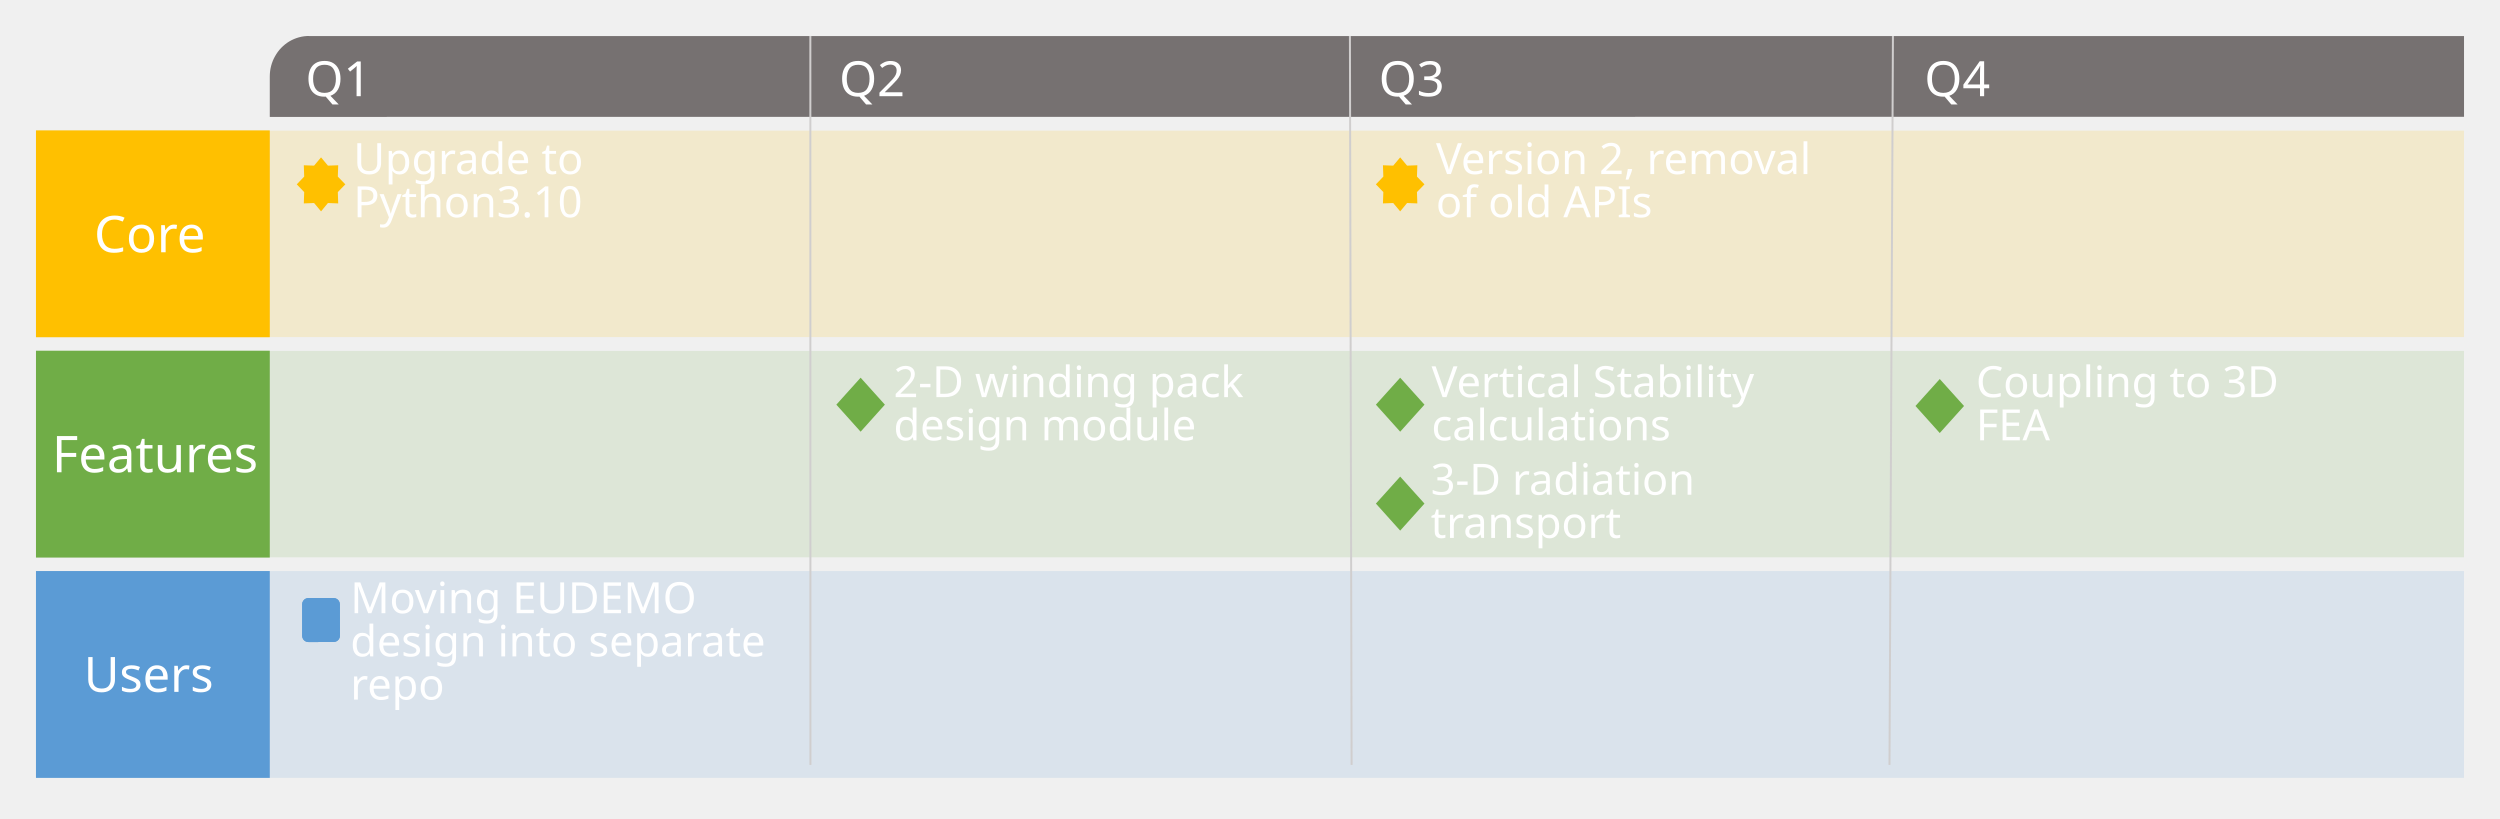
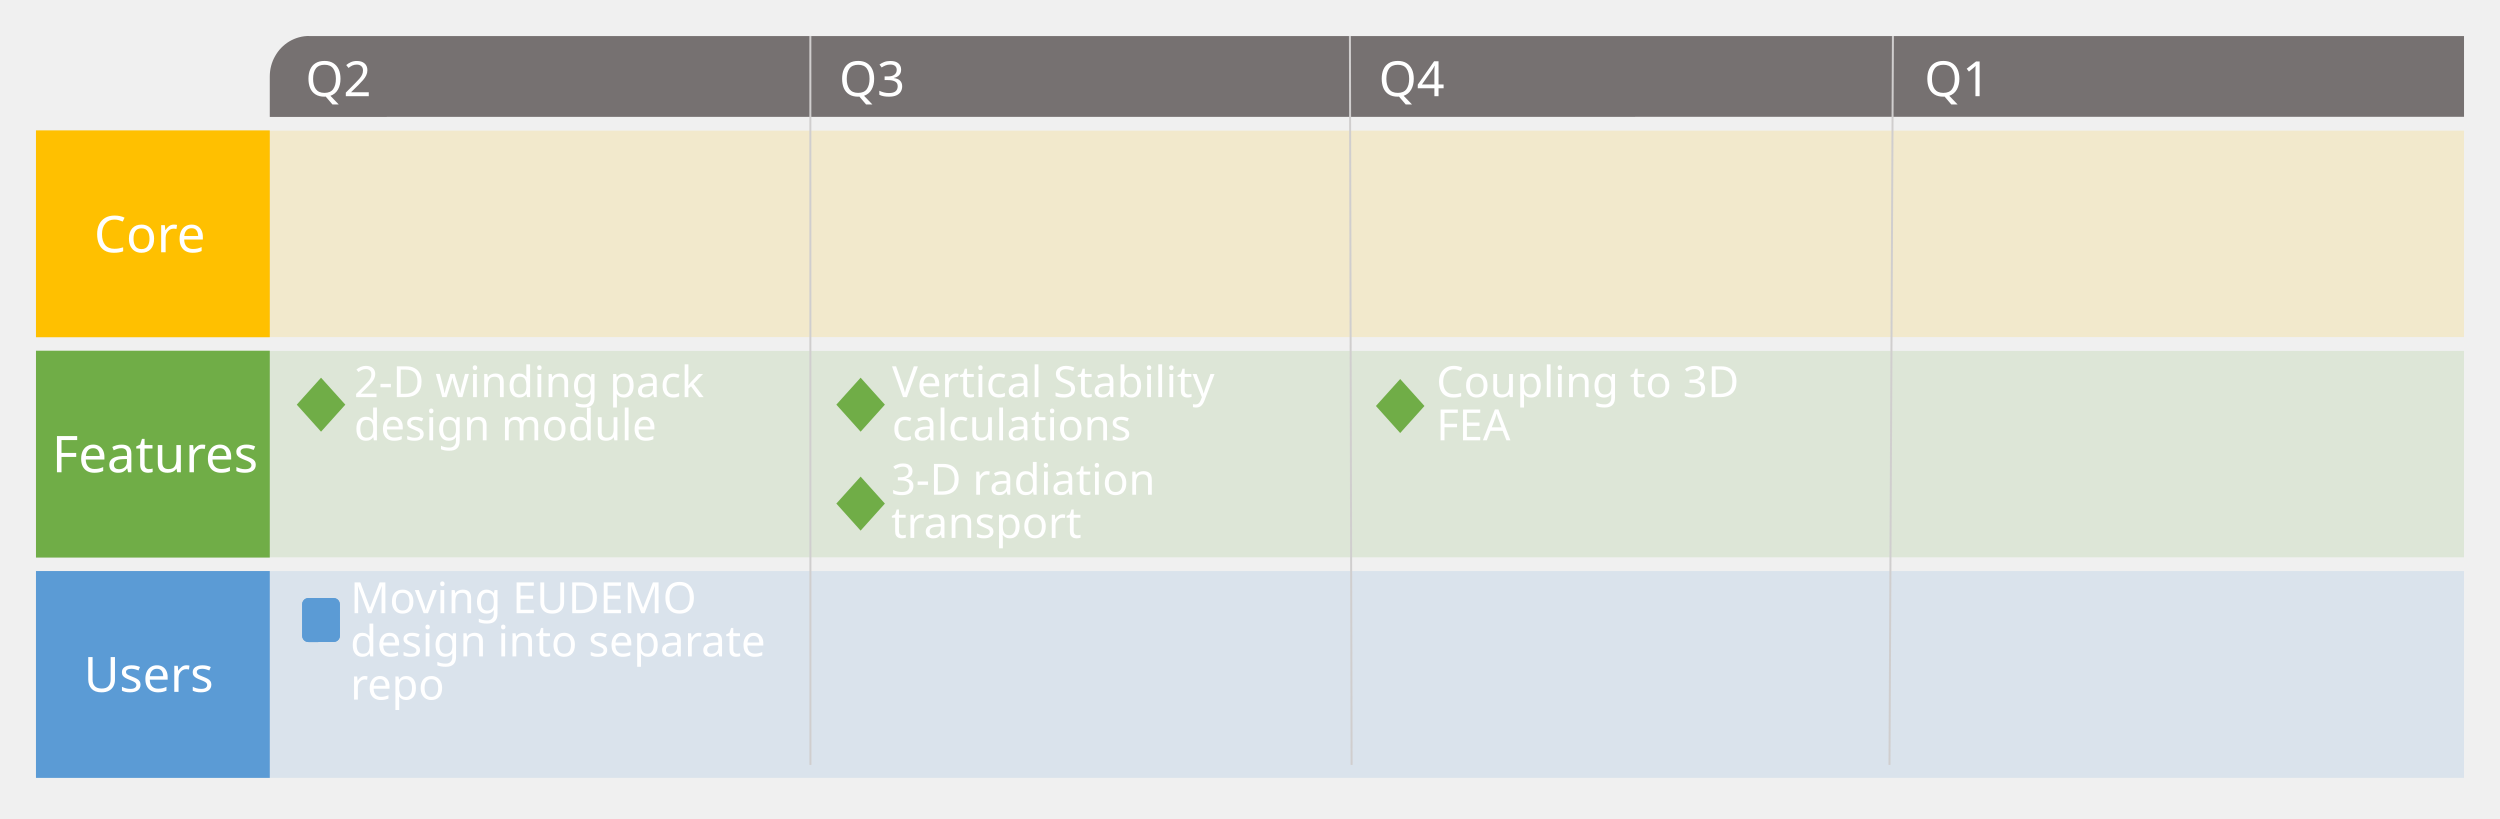
<svg xmlns="http://www.w3.org/2000/svg" width="278mm" height="91mm" viewBox="0 0 278 91" version="1.1" id="svg5">
  <defs id="defs2">
    <clipPath clipPathUnits="userSpaceOnUse" id="clipPath39">
      <path d="M 0,0.028 H 959.981 V 539.999 H 0 Z" clip-rule="evenodd" id="path37" />
    </clipPath>
    <clipPath clipPathUnits="userSpaceOnUse" id="clipPath51">
      <path d="M 30.246,125.121 H 906.18 v 71.746 H 30.246 Z" id="path49" />
    </clipPath>
    <clipPath clipPathUnits="userSpaceOnUse" id="clipPath65">
      <path d="m 30.331,201.798 h 875.934 v 75.998 H 30.331 Z" id="path63" />
    </clipPath>
    <clipPath clipPathUnits="userSpaceOnUse" id="clipPath79">
      <path d="m 30.217,282.926 h 875.962 v 75.97 H 30.217 Z" id="path77" />
    </clipPath>
  </defs>
  <g id="layer1">
    <g id="g35" clip-path="url(#clipPath39)" transform="matrix(0.3004796,0,0,-0.3004796,0.9333856,164.8634)">
      <g id="g45" transform="matrix(1.025869,0,0,1.067325,-20.82269,127.2185)">
        <g id="g47" />
        <g id="g57">
          <g clip-path="url(#clipPath51)" opacity="0.15" id="g55">
            <path d="M 468.198,125.15 H 30.246 v 71.716 H 906.151 V 125.15 Z" style="fill:#5b9bd5;fill-opacity:1;fill-rule:evenodd;stroke:none" id="path53" />
          </g>
        </g>
      </g>
      <g id="g59" transform="matrix(1.025869,0,0,1.007586,-20.90853,138.9725)">
        <g id="g61" />
        <g id="g71">
          <g clip-path="url(#clipPath65)" opacity="0.15" id="g69">
            <path d="M 468.283,201.827 H 30.331 v 75.968 h 875.905 v -75.968 z" style="fill:#70ad47;fill-opacity:1;fill-rule:evenodd;stroke:none" id="path67" />
          </g>
        </g>
      </g>
-       <g id="g231-5" transform="translate(-218.7164,165.7943)">
+       <g id="g231-5" transform="translate(-418.3972,165.7943)">
        <text transform="matrix(1,0,0,-1,745.398,235.899)" style="font-variant:normal;font-weight:normal;font-size:15.987px;line-height:1;font-family:sans-serif;-inkscape-font-specification:sans-serif;writing-mode:lr-tb;white-space:pre;inline-size:145.862;display:inline;fill:#ffffff;fill-opacity:1;fill-rule:nonzero;stroke:none" id="text235-3" xml:space="preserve">
-           <tspan x="0" y="0" id="tspan1">Vertical Stability </tspan>
-           <tspan x="0" y="15.987" id="tspan2">calculations
+           <tspan x="0" y="0" id="tspan12">Vertical Stability </tspan>
+           <tspan x="0" y="15.987" id="tspan13">calculations
</tspan>
        </text>
      </g>
-       <g id="g231-5-6" transform="translate(-417.8032,180.1576)">
+       <g id="g231-5-6" transform="translate(-617.484,180.1576)">
        <text transform="matrix(1,0,0,-1,745.398,253.5097)" style="font-variant:normal;font-weight:normal;font-size:15.987px;line-height:1;font-family:sans-serif;-inkscape-font-specification:sans-serif;writing-mode:lr-tb;white-space:pre;inline-size:173.576;display:inline;fill:#ffffff;fill-opacity:1;fill-rule:nonzero;stroke:none" id="text235-3-2" xml:space="preserve">
-           <tspan x="0" y="31.974" id="tspan3">2-D winding pack </tspan>
-           <tspan x="0" y="47.961" id="tspan4">design module
+           <tspan x="0" y="31.974" id="tspan14">2-D winding pack </tspan>
+           <tspan x="0" y="47.961" id="tspan15">design module
</tspan>
        </text>
      </g>
-       <text transform="matrix(1,0,0,-1,526.3772,365.5777)" style="font-variant:normal;font-weight:normal;font-size:15.987px;line-height:1;font-family:sans-serif;-inkscape-font-specification:sans-serif;writing-mode:lr-tb;white-space:pre;inline-size:154.221;display:inline;fill:#ffffff;fill-opacity:1;fill-rule:nonzero;stroke:none" id="text325-7" xml:space="preserve">
-         <tspan x="0" y="0" id="tspan5">3-D radiation </tspan>
-         <tspan x="0" y="15.987" id="tspan6">transport</tspan>
+       <text transform="matrix(1,0,0,-1,326.6964,365.5777)" style="font-variant:normal;font-weight:normal;font-size:15.987px;line-height:1;font-family:sans-serif;-inkscape-font-specification:sans-serif;writing-mode:lr-tb;white-space:pre;inline-size:154.221;display:inline;fill:#ffffff;fill-opacity:1;fill-rule:nonzero;stroke:none" id="text325-7" xml:space="preserve">
+         <tspan x="0" y="0" id="tspan16">3-D radiation </tspan>
+         <tspan x="0" y="15.987" id="tspan17">transport</tspan>
      </text>
      <g id="g73" transform="matrix(1.002688,0,0,1.007958,0.1820512,138.6613)">
        <g id="g75" />
        <g id="g85" transform="matrix(1.023084,0,0,1,-20.91773,0)">
          <g clip-path="url(#clipPath79)" opacity="0.15" id="g83">
            <path d="M 468.198,282.954 H 30.217 v 75.94 h 875.934 v -75.94 z" style="fill:#ffc000;fill-opacity:1;fill-rule:evenodd;stroke:none" id="path81" />
          </g>
        </g>
      </g>
      <path d="m 111.198,535.326 h 797.566 v 0 l 0.005,-29.879 -812.035,-0.044 v 0 14.976 0 c 0,2.634 0.658,5.209 1.945,7.474 1.26,2.293 3.095,4.162 5.287,5.492 2.219,1.302 4.711,2.01 7.26,2.01 z" style="fill:#767171;fill-opacity:1;fill-rule:evenodd;stroke:none;stroke-width:0.982" id="path87" />
      <path d="M 53.489,260.794 H 10.206 v 76.544 h 86.528 v -76.544 z" style="fill:#5b9bd5;fill-opacity:1;fill-rule:evenodd;stroke:none;stroke-width:1.192" id="path89" />
      <path d="M 53.49,342.331 H 10.207 v 76.544 h 86.528 v -76.544 z" style="fill:#70ad47;fill-opacity:1;fill-rule:evenodd;stroke:none;stroke-width:1.159" id="path91" />
      <path d="M 53.489,423.867 H 10.206 v 76.544 h 86.528 v -76.544 z" style="fill:#ffc000;fill-opacity:1;fill-rule:evenodd;stroke:none;stroke-width:1.159" id="path93" />
      <g id="g95" transform="translate(-6.722659,140.4876)">
        <path d="m 303.506,394.866 0.028,-269.773" style="fill:none;stroke:#d0cece;stroke-width:0.737;stroke-linecap:butt;stroke-linejoin:miter;stroke-miterlimit:3.864;stroke-dasharray:none;stroke-opacity:1" id="path97" />
      </g>
      <g id="g99" transform="translate(-5.466883,140.4876)">
        <path d="m 501.931,394.866 0.623,-269.773" style="fill:none;stroke:#d0cece;stroke-width:0.737;stroke-linecap:butt;stroke-linejoin:miter;stroke-miterlimit:3.864;stroke-dasharray:none;stroke-opacity:1" id="path101" />
      </g>
      <g id="g103" transform="translate(-8.321109,140.4876)">
        <path d="M 705.742,394.866 704.466,125.093" style="fill:none;stroke:#d0cece;stroke-width:0.737;stroke-linecap:butt;stroke-linejoin:miter;stroke-miterlimit:3.864;stroke-dasharray:none;stroke-opacity:1" id="path105" />
      </g>
-       <path d="m 306.399,398.913 8.985,9.978 8.986,-9.978 -8.986,-10.006 z" style="fill:#70ad47;fill-opacity:1;fill-rule:evenodd;stroke:none" id="path109" />
+       <path d="m 106.718,398.913 8.985,9.978 8.986,-9.978 -8.986,-10.006 z" style="fill:#70ad47;fill-opacity:1;fill-rule:evenodd;stroke:none" id="path109" />
      <path d="m 108.715,325.031 v 0 c 0,0.397 0.114,0.822 0.312,1.162 0.198,0.369 0.51,0.652 0.85,0.85 0.369,0.199 0.766,0.312 1.163,0.312 h 9.299 v 0 c 0.397,0 0.822,-0.113 1.162,-0.312 0.369,-0.198 0.652,-0.51 0.851,-0.85 0.198,-0.368 0.312,-0.765 0.312,-1.162 v 0 l 0.028,-11.622 v 0 c 0,-0.397 -0.113,-0.822 -0.312,-1.162 -0.198,-0.369 -0.51,-0.652 -0.85,-0.851 -0.369,-0.198 -0.766,-0.312 -1.162,-0.312 l -9.328,-0.028 v 0 c -0.397,0 -0.823,0.113 -1.163,0.312 -0.368,0.198 -0.652,0.51 -0.85,0.85 -0.198,0.369 -0.312,0.766 -0.312,1.163 z" style="fill:#5b9bd5;fill-opacity:1;fill-rule:evenodd;stroke:none;stroke-width:1" id="path111" />
-       <path d="m 506.08,398.913 8.986,9.978 8.986,-9.978 -8.986,-10.006 z" style="fill:#70ad47;fill-opacity:1;fill-rule:evenodd;stroke:none" id="path115" />
-       <path d="m 705.76,398.422 8.986,9.977 8.986,-9.977 -8.986,-10.007 z" style="fill:#70ad47;fill-opacity:1;fill-rule:evenodd;stroke:none" id="path127" />
+       <path d="m 306.399,398.913 8.986,9.978 8.986,-9.978 -8.986,-10.006 z" style="fill:#70ad47;fill-opacity:1;fill-rule:evenodd;stroke:none" id="path115" />
+       <path d="m 506.08,398.422 8.986,9.977 8.986,-9.977 -8.986,-10.007 z" style="fill:#70ad47;fill-opacity:1;fill-rule:evenodd;stroke:none" id="path127" />
      <g id="g129" transform="translate(-14.85231,134.8223)">
        <text transform="scale(1,-1)" style="font-variant:normal;font-weight:normal;font-size:18px;font-family:sans-serif;-inkscape-font-specification:sans-serif;writing-mode:lr-tb;fill:#ffffff;fill-opacity:1;fill-rule:nonzero;stroke:none" id="text133" x="42.777" y="-157.811">
          <tspan x="42.777" y="-157.811" id="tspan131">Users</tspan>
        </text>
      </g>
      <g id="g135" transform="translate(-5.622617,137.8143)" style="fill:#ffffff">
        <text transform="scale(1,-1)" style="font-variant:normal;font-weight:normal;font-size:18.785px;font-family:sans-serif;-inkscape-font-specification:sans-serif;writing-mode:lr-tb;fill:#1b1013;fill-opacity:1;fill-rule:nonzero;stroke:none" id="text139" x="21.767" y="-236.074">
          <tspan x="21.767" id="tspan137" y="-236.074" style="font-size:18.785px;fill:#ffffff">Features</tspan>
        </text>
      </g>
      <g id="g141" transform="translate(0,136.4485)" />
      <g id="g147" transform="translate(-10.19188,141.5911)" style="fill:#ffffff">
        <text transform="matrix(1,0,0,-1,41.896,313.71)" style="font-variant:normal;font-weight:normal;font-size:18.785px;font-family:sans-serif;-inkscape-font-specification:sans-serif;writing-mode:lr-tb;fill:#3c3631;fill-opacity:1;fill-rule:nonzero;stroke:none" id="text151">
          <tspan x="0" y="0" id="tspan149" style="font-size:18.785px;fill:#ffffff">Core</tspan>
        </text>
      </g>
      <g id="g153" transform="translate(0.249601,140.4876)">
        <text transform="matrix(1,0,0,-1,109.701,372.586)" style="font-variant:normal;font-weight:normal;font-size:18px;font-family:sans-serif;-inkscape-font-specification:sans-serif;writing-mode:lr-tb;fill:#ffffff;fill-opacity:1;fill-rule:nonzero;stroke:none" id="text157">
-           <tspan x="0" y="0" id="tspan155">Q1</tspan>
+           <tspan x="0" y="0" id="tspan155">Q2</tspan>
        </text>
      </g>
      <g id="g159" transform="translate(0.249601,140.4876)">
        <text transform="matrix(1,0,0,-1,307.191,372.586)" style="font-variant:normal;font-weight:normal;font-size:18px;font-family:sans-serif;-inkscape-font-specification:sans-serif;writing-mode:lr-tb;fill:#ffffff;fill-opacity:1;fill-rule:nonzero;stroke:none" id="text163">
-           <tspan x="0" y="0" id="tspan161">Q2</tspan>
+           <tspan x="0" y="0" id="tspan161">Q3</tspan>
        </text>
      </g>
      <g id="g237" transform="translate(0.249601,140.4876)">
        <text transform="matrix(1,0,0,-1,745.398,216.794)" style="font-variant:normal;font-weight:normal;font-size:15.987px;font-family:sans-serif;-inkscape-font-specification:sans-serif;writing-mode:lr-tb;white-space:pre;inline-size:130.712;display:inline;fill:#ffffff;fill-opacity:1;fill-rule:nonzero;stroke:none" id="text241" xml:space="preserve" />
      </g>
      <g id="g243" transform="translate(0.249601,140.4876)">
        <text transform="matrix(1,0,0,-1,745.398,197.603)" style="font-variant:normal;font-weight:normal;font-size:15.987px;font-family:sans-serif;-inkscape-font-specification:sans-serif;writing-mode:lr-tb;fill:#ffffff;fill-opacity:1;fill-rule:nonzero;stroke:none" id="text247">
          <tspan id="tspan245" x="0" y="0" />
        </text>
      </g>
      <g id="g255" transform="translate(0,136.4485)" />
      <g id="g267" transform="translate(0.249601,140.4876)">
        <text transform="matrix(1,0,0,-1,541.502,172.29)" style="font-variant:normal;font-weight:normal;font-size:15.987px;font-family:sans-serif;-inkscape-font-specification:sans-serif;writing-mode:lr-tb;fill:#ffffff;fill-opacity:1;fill-rule:nonzero;stroke:none" id="text271">
          <tspan id="tspan269" x="0" y="0" />
        </text>
      </g>
      <g id="g303" transform="translate(0.249601,140.4876)">
        <text transform="matrix(1,0,0,-1,545.102,241.398)" style="font-variant:normal;font-weight:normal;font-size:15.987px;font-family:sans-serif;-inkscape-font-specification:sans-serif;writing-mode:lr-tb;fill:#ffffff;fill-opacity:1;fill-rule:nonzero;stroke:none" id="text307">
          <tspan id="tspan305" x="0" y="0" />
        </text>
      </g>
      <g id="g309" transform="translate(0.249601,140.4876)">
        <text transform="matrix(1,0,0,-1,506.891,372.586)" style="font-variant:normal;font-weight:normal;font-size:18px;font-family:sans-serif;-inkscape-font-specification:sans-serif;writing-mode:lr-tb;fill:#ffffff;fill-opacity:1;fill-rule:nonzero;stroke:none" id="text313">
-           <tspan x="0" y="0" id="tspan311">Q3</tspan>
+           <tspan x="0" y="0" id="tspan311">Q4</tspan>
        </text>
      </g>
      <g id="g315" transform="translate(0.249601,140.4876)">
        <text transform="matrix(1,0,0,-1,708.803,372.586)" style="font-variant:normal;font-weight:normal;font-size:18px;font-family:sans-serif;-inkscape-font-specification:sans-serif;writing-mode:lr-tb;fill:#ffffff;fill-opacity:1;fill-rule:nonzero;stroke:none" id="text319">
-           <tspan x="0" y="0" id="tspan317">Q4</tspan>
+           <tspan x="0" y="0" id="tspan317">Q1</tspan>
        </text>
      </g>
      <g id="g321" transform="translate(-416.7889,101.6848)">
        <text transform="matrix(1,0,0,-1,545.6322,264.189)" style="font-variant:normal;font-weight:normal;font-size:15.987px;line-height:1;font-family:sans-serif;-inkscape-font-specification:sans-serif;writing-mode:lr-tb;white-space:pre;inline-size:154.221;display:inline;fill:#ffffff;fill-opacity:1;fill-rule:nonzero;stroke:none" id="text325" xml:space="preserve" />
      </g>
      <g id="g327" transform="translate(0.249601,140.4876)">
        <text transform="matrix(1,0,0,-1,745.313,245.112)" style="font-variant:normal;font-weight:normal;font-size:15.987px;font-family:sans-serif;-inkscape-font-specification:sans-serif;writing-mode:lr-tb;fill:#ffffff;fill-opacity:1;fill-rule:nonzero;stroke:none" id="text331">
          <tspan id="tspan329" x="0" y="0" />
        </text>
      </g>
-       <path d="m 106.718,480.449 2.75,2.863 -0.142,4.196 3.798,-0.142 2.58,3.061 2.551,-3.061 3.798,0.142 -0.141,-4.196 2.778,-2.863 -2.778,-2.863 0.141,-4.195 -3.798,0.142 -2.551,-3.09 -2.58,3.09 -3.798,-0.142 0.142,4.195 z" style="fill:#ffc000;fill-opacity:1;fill-rule:evenodd;stroke:none" id="path353" />
-       <path d="m 506.08,362.305 8.986,9.978 8.986,-9.978 -8.986,-10.007 z" style="fill:#70ad47;fill-opacity:1;fill-rule:evenodd;stroke:none" id="path544" />
-       <g id="g552" transform="translate(-17.23918,165.7943)">
+       <path d="m 306.399,362.305 8.986,9.978 8.986,-9.978 -8.986,-10.007 z" style="fill:#70ad47;fill-opacity:1;fill-rule:evenodd;stroke:none" id="path544" />
+       <g id="g552" transform="translate(-216.92,165.7943)">
        <text transform="matrix(1,0,0,-1,745.398,235.899)" style="font-variant:normal;font-weight:normal;font-size:15.987px;line-height:1;font-family:sans-serif;-inkscape-font-specification:sans-serif;writing-mode:lr-tb;white-space:pre;inline-size:145.862;display:inline;fill:#ffffff;fill-opacity:1;fill-rule:nonzero;stroke:none" id="text550" xml:space="preserve">
-           <tspan x="0" y="0" id="tspan7">Coupling to 3D </tspan>
-           <tspan x="0" y="15.987" id="tspan8">FEA
+           <tspan x="0" y="0" id="tspan18">Coupling to 3D </tspan>
+           <tspan x="0" y="15.987" id="tspan19">FEA
</tspan>
        </text>
      </g>
      <path d="m 108.715,325.031 v 0 c 0,0.397 0.114,0.822 0.312,1.162 0.198,0.369 0.51,0.652 0.85,0.85 0.369,0.199 0.766,0.312 1.163,0.312 h 9.299 v 0 c 0.397,0 0.822,-0.113 1.162,-0.312 0.369,-0.198 0.652,-0.51 0.851,-0.85 0.198,-0.368 0.312,-0.765 0.312,-1.162 v 0 l 0.028,-11.622 v 0 c 0,-0.397 -0.113,-0.822 -0.312,-1.162 -0.198,-0.369 -0.51,-0.652 -0.85,-0.851 -0.369,-0.198 -0.766,-0.312 -1.162,-0.312 l -9.328,-0.028 v 0 c -0.397,0 -0.823,0.113 -1.163,0.312 -0.368,0.198 -0.652,0.51 -0.85,0.85 -0.198,0.369 -0.312,0.766 -0.312,1.163 z" style="fill:#5b9bd5;fill-opacity:1;fill-rule:evenodd;stroke:none;stroke-width:1" id="path554" />
      <g id="g562" transform="translate(-414.9391,132.3338)">
        <text transform="matrix(1,0,0,-1,541.502,189.3966)" style="font-variant:normal;font-weight:normal;font-size:15.987px;line-height:1;font-family:sans-serif;-inkscape-font-specification:sans-serif;writing-mode:lr-tb;white-space:pre;inline-size:179.43;display:inline;fill:#ffffff;fill-opacity:1;fill-rule:nonzero;stroke:none" id="text560" xml:space="preserve">
-           <tspan x="0" y="0" id="tspan9">Moving EUDEMO </tspan>
-           <tspan x="0" y="15.987" id="tspan10">design into separate </tspan>
-           <tspan x="0" y="31.974" id="tspan11">repo</tspan>
+           <tspan x="0" y="0" id="tspan20">Moving EUDEMO </tspan>
+           <tspan x="0" y="15.987" id="tspan21">design into separate </tspan>
+           <tspan x="0" y="31.974" id="tspan22">repo</tspan>
        </text>
      </g>
-       <g id="g736" transform="translate(-411.6313,138.7257)">
-         <text transform="matrix(1,0,0,-1,939.9537,345.529)" style="font-variant:normal;font-weight:normal;font-size:15.987px;line-height:1;font-family:sans-serif;-inkscape-font-specification:sans-serif;writing-mode:lr-tb;white-space:pre;inline-size:168.194;display:inline;fill:#ffffff;fill-opacity:1;fill-rule:nonzero;stroke:none" id="text734" xml:space="preserve">
-           <tspan x="0" y="0" id="tspan12">Version 2, removal </tspan>
-           <tspan x="0" y="15.987" id="tspan13">of old APIs</tspan>
-         </text>
-       </g>
-       <g id="g2" transform="translate(-812.2575,138.5446)">
-         <text transform="matrix(1,0,0,-1,939.9537,357.8565)" style="font-variant:normal;font-weight:normal;font-size:15.987px;line-height:1;font-family:sans-serif;-inkscape-font-specification:sans-serif;writing-mode:lr-tb;white-space:pre;inline-size:168.194;display:inline;fill:#ffffff;fill-opacity:1;fill-rule:nonzero;stroke:none" id="text2" xml:space="preserve">
-           <tspan x="0" y="12.146" id="tspan14">Upgrade to </tspan>
-           <tspan x="0" y="28.133" id="tspan15">Python3.10</tspan>
-         </text>
-       </g>
-       <path d="m 506.08,480.449 2.75,2.863 -0.142,4.196 3.798,-0.142 2.58,3.061 2.551,-3.061 3.798,0.142 -0.141,-4.196 2.778,-2.863 -2.778,-2.863 0.141,-4.195 -3.798,0.142 -2.551,-3.09 -2.58,3.09 -3.798,-0.142 0.142,4.195 z" style="fill:#ffc000;fill-opacity:1;fill-rule:evenodd;stroke:none" id="path2" />
    </g>
  </g>
</svg>
